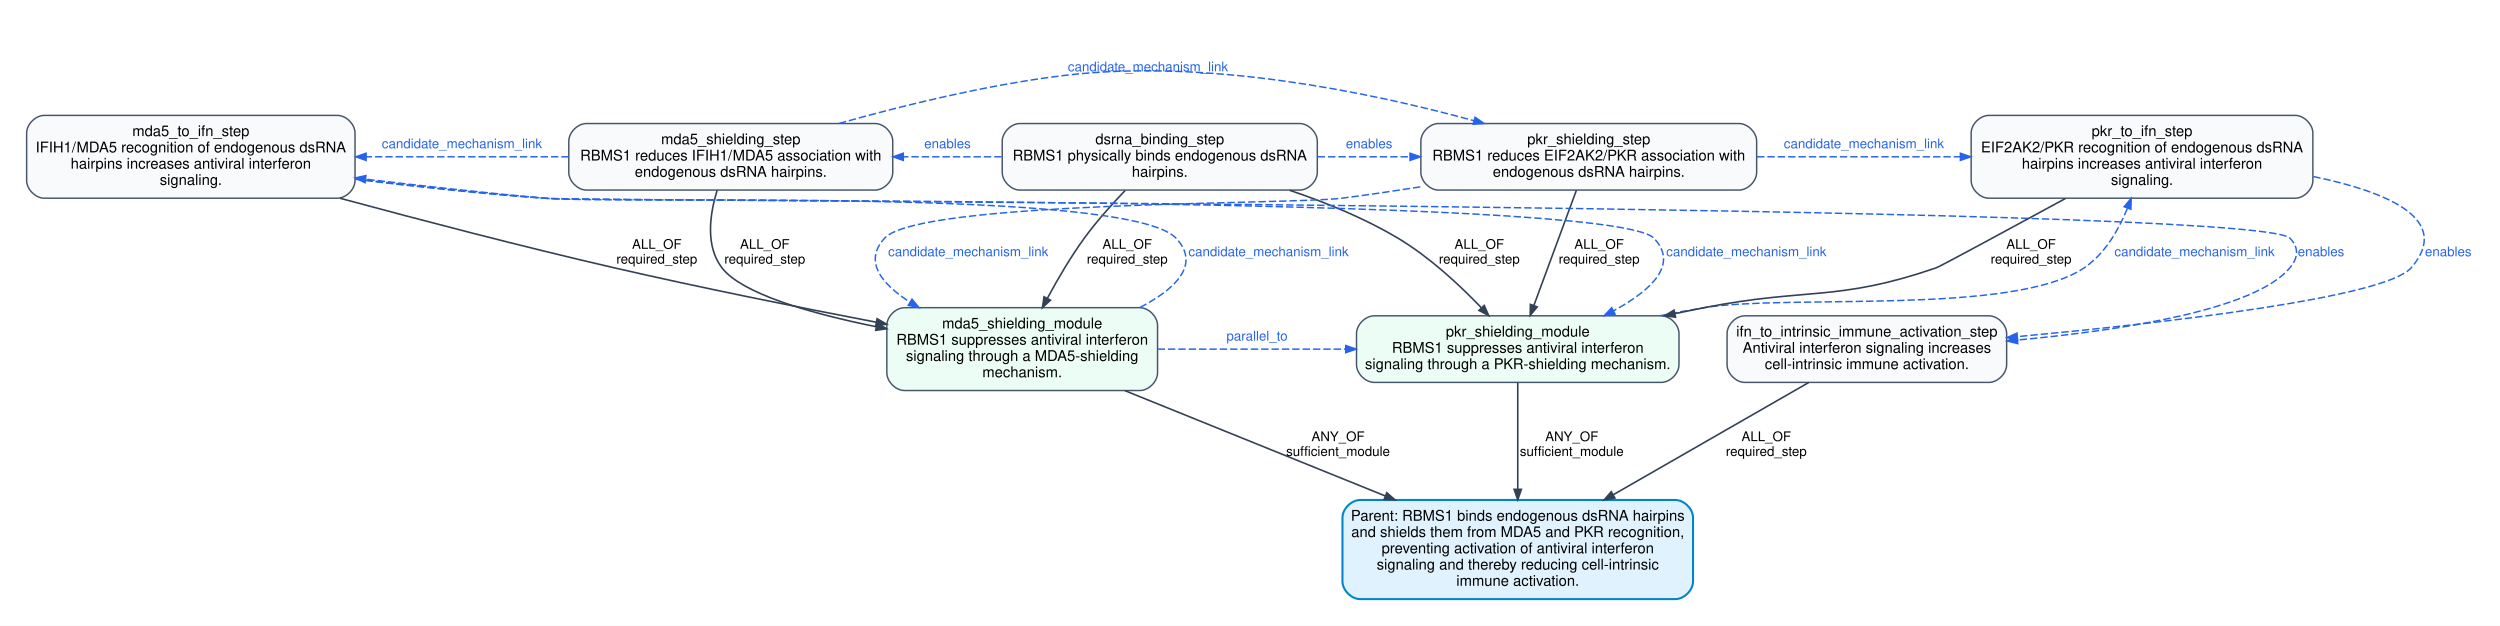
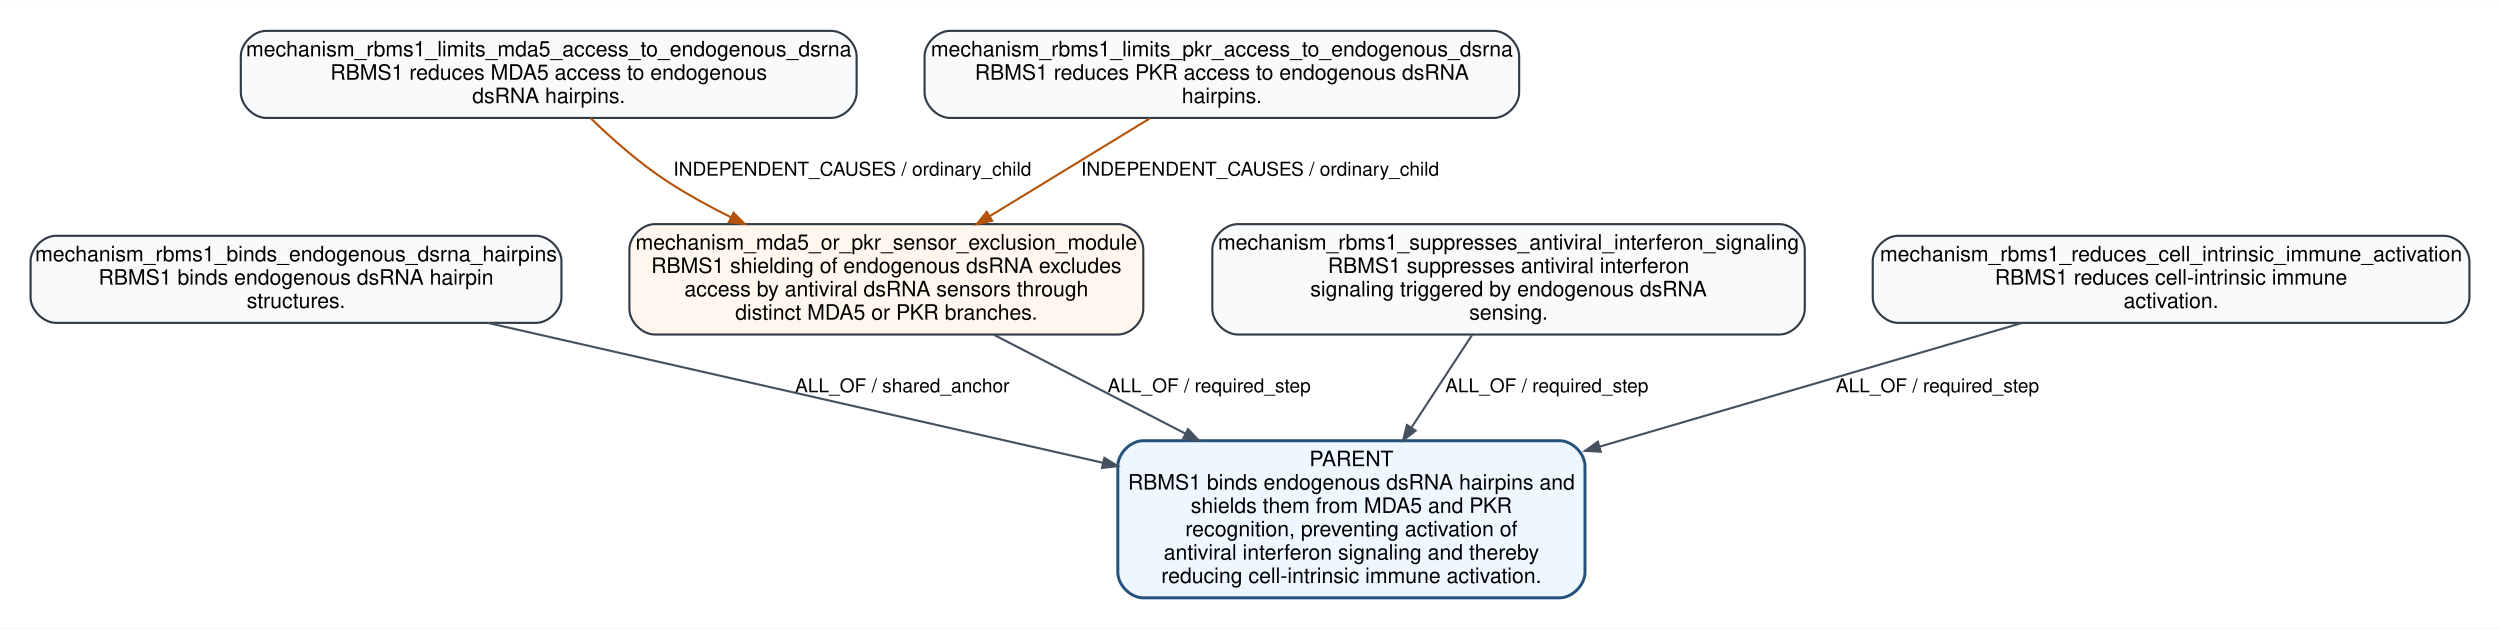
- <svg xmlns="http://www.w3.org/2000/svg" width="1690pt" height="423pt" viewBox="0.00 0.00 1690.00 423.00">
-   <g id="graph0" class="graph" transform="scale(1 1) rotate(0) translate(18 405)">
-     <polygon fill="#ffffff" stroke="transparent" points="-18,18 -18,-405 1672,-405 1672,18 -18,18" />
+ <svg xmlns="http://www.w3.org/2000/svg" width="1177pt" height="296pt" viewBox="0.00 0.00 1177.30 295.80">
+   <g id="graph0" class="graph" transform="scale(1 1) rotate(0) translate(14.4 281.4)">
+     <polygon fill="#ffffff" stroke="transparent" points="-14.4,14.4 -14.4,-281.4 1162.9,-281.4 1162.9,14.4 -14.4,14.4" />
    <g id="node1" class="node">
-       <path fill="#e0f2fe" stroke="#0284c7" stroke-width="1.4" d="M1114.5,-67C1114.5,-67 901.5,-67 901.5,-67 895.5,-67 889.5,-61 889.5,-55 889.5,-55 889.5,-12 889.5,-12 889.5,-6 895.5,0 901.5,0 901.5,0 1114.5,0 1114.5,0 1120.5,0 1126.5,-6 1126.5,-12 1126.5,-12 1126.5,-55 1126.5,-55 1126.5,-61 1120.5,-67 1114.5,-67" />
-       <text text-anchor="middle" x="1008" y="-53" font-family="Helvetica,sans-Serif" font-size="10.00" fill="#000000">Parent: RBMS1 binds endogenous dsRNA hairpins</text>
-       <text text-anchor="middle" x="1008" y="-42" font-family="Helvetica,sans-Serif" font-size="10.00" fill="#000000">and shields them from MDA5 and PKR recognition,</text>
-       <text text-anchor="middle" x="1008" y="-31" font-family="Helvetica,sans-Serif" font-size="10.00" fill="#000000">preventing activation of antiviral interferon</text>
-       <text text-anchor="middle" x="1008" y="-20" font-family="Helvetica,sans-Serif" font-size="10.00" fill="#000000">signaling and thereby reducing cell-intrinsic</text>
-       <text text-anchor="middle" x="1008" y="-9" font-family="Helvetica,sans-Serif" font-size="10.00" fill="#000000">immune activation.</text>
+       <path fill="#eef6ff" stroke="#24527a" stroke-width="1.4" d="M720,-74C720,-74 524,-74 524,-74 518,-74 512,-68 512,-62 512,-62 512,-12 512,-12 512,-6 518,0 524,0 524,0 720,0 720,0 726,0 732,-6 732,-12 732,-12 732,-62 732,-62 732,-68 726,-74 720,-74" />
+       <text text-anchor="middle" x="622" y="-62" font-family="Helvetica,sans-Serif" font-size="10.00" fill="#000000">PARENT</text>
+       <text text-anchor="middle" x="622" y="-51" font-family="Helvetica,sans-Serif" font-size="10.00" fill="#000000">RBMS1 binds endogenous dsRNA hairpins and</text>
+       <text text-anchor="middle" x="622" y="-40" font-family="Helvetica,sans-Serif" font-size="10.00" fill="#000000">shields them from MDA5 and PKR</text>
+       <text text-anchor="middle" x="622" y="-29" font-family="Helvetica,sans-Serif" font-size="10.00" fill="#000000">recognition, preventing activation of</text>
+       <text text-anchor="middle" x="622" y="-18" font-family="Helvetica,sans-Serif" font-size="10.00" fill="#000000">antiviral interferon signaling and thereby</text>
+       <text text-anchor="middle" x="622" y="-7" font-family="Helvetica,sans-Serif" font-size="10.00" fill="#000000">reducing cell-intrinsic immune activation.</text>
    </g>
    <g id="node2" class="node">
-       <path fill="#f8fafc" stroke="#475569" d="M860.5,-321.5C860.5,-321.5 671.5,-321.5 671.5,-321.5 665.5,-321.5 659.5,-315.5 659.5,-309.5 659.5,-309.5 659.5,-288.5 659.5,-288.5 659.5,-282.5 665.5,-276.5 671.5,-276.5 671.5,-276.5 860.5,-276.5 860.5,-276.5 866.5,-276.5 872.5,-282.5 872.5,-288.5 872.5,-288.5 872.5,-309.5 872.5,-309.5 872.5,-315.5 866.5,-321.5 860.5,-321.5" />
-       <text text-anchor="middle" x="766" y="-307.5" font-family="Helvetica,sans-Serif" font-size="10.00" fill="#000000">dsrna_binding_step</text>
-       <text text-anchor="middle" x="766" y="-296.5" font-family="Helvetica,sans-Serif" font-size="10.00" fill="#000000">RBMS1 physically binds endogenous dsRNA</text>
-       <text text-anchor="middle" x="766" y="-285.5" font-family="Helvetica,sans-Serif" font-size="10.00" fill="#000000">hairpins.</text>
+       <path fill="#f8fafc" stroke="#2f3a45" d="M238,-170.5C238,-170.5 12,-170.5 12,-170.5 6,-170.5 0,-164.5 0,-158.5 0,-158.5 0,-141.5 0,-141.5 0,-135.5 6,-129.5 12,-129.5 12,-129.5 238,-129.5 238,-129.5 244,-129.5 250,-135.5 250,-141.5 250,-141.5 250,-158.5 250,-158.5 250,-164.5 244,-170.5 238,-170.5" />
+       <text text-anchor="middle" x="125" y="-158.5" font-family="Helvetica,sans-Serif" font-size="10.00" fill="#000000">mechanism_rbms1_binds_endogenous_dsrna_hairpins</text>
+       <text text-anchor="middle" x="125" y="-147.5" font-family="Helvetica,sans-Serif" font-size="10.00" fill="#000000">RBMS1 binds endogenous dsRNA hairpin</text>
+       <text text-anchor="middle" x="125" y="-136.5" font-family="Helvetica,sans-Serif" font-size="10.00" fill="#000000">structures.</text>
+     </g>
+     <g id="edge3" class="edge">
+       <path fill="none" stroke="#46515f" d="M215.291,-129.471C296.571,-110.991 416.508,-83.722 505.091,-63.581" />
+       <polygon fill="#46515f" stroke="#46515f" points="505.666,-65.963 511.949,-62.022 504.58,-61.185 505.666,-65.963" />
+       <text text-anchor="middle" x="410.5" y="-96.8" font-family="Helvetica,sans-Serif" font-size="9.00" fill="#000000">ALL_OF / shared_anchor</text>
    </g>
    <g id="node3" class="node">
-       <path fill="#f8fafc" stroke="#475569" d="M573.5,-321.5C573.5,-321.5 378.5,-321.5 378.5,-321.5 372.5,-321.5 366.5,-315.5 366.5,-309.5 366.5,-309.5 366.5,-288.5 366.5,-288.5 366.5,-282.5 372.5,-276.5 378.5,-276.5 378.5,-276.5 573.5,-276.5 573.5,-276.5 579.5,-276.5 585.5,-282.5 585.5,-288.5 585.5,-288.5 585.5,-309.5 585.5,-309.5 585.5,-315.5 579.5,-321.5 573.5,-321.5" />
-       <text text-anchor="middle" x="476" y="-307.5" font-family="Helvetica,sans-Serif" font-size="10.00" fill="#000000">mda5_shielding_step</text>
-       <text text-anchor="middle" x="476" y="-296.5" font-family="Helvetica,sans-Serif" font-size="10.00" fill="#000000">RBMS1 reduces IFIH1/MDA5 association with</text>
-       <text text-anchor="middle" x="476" y="-285.5" font-family="Helvetica,sans-Serif" font-size="10.00" fill="#000000">endogenous dsRNA hairpins.</text>
+       <path fill="#fff7ed" stroke="#2f3a45" d="M512,-176C512,-176 294,-176 294,-176 288,-176 282,-170 282,-164 282,-164 282,-136 282,-136 282,-130 288,-124 294,-124 294,-124 512,-124 512,-124 518,-124 524,-130 524,-136 524,-136 524,-164 524,-164 524,-170 518,-176 512,-176" />
+       <text text-anchor="middle" x="403" y="-164" font-family="Helvetica,sans-Serif" font-size="10.00" fill="#000000">mechanism_mda5_or_pkr_sensor_exclusion_module</text>
+       <text text-anchor="middle" x="403" y="-153" font-family="Helvetica,sans-Serif" font-size="10.00" fill="#000000">RBMS1 shielding of endogenous dsRNA excludes</text>
+       <text text-anchor="middle" x="403" y="-142" font-family="Helvetica,sans-Serif" font-size="10.00" fill="#000000">access by antiviral dsRNA sensors through</text>
+       <text text-anchor="middle" x="403" y="-131" font-family="Helvetica,sans-Serif" font-size="10.00" fill="#000000">distinct MDA5 or PKR branches.</text>
    </g>
-     <g id="edge10" class="edge">
-       <path fill="none" stroke="#2563eb" stroke-dasharray="5,2" d="M659.09,-299C637.478,-299 614.651,-299 592.722,-299" />
-       <polygon fill="#2563eb" stroke="#2563eb" points="592.637,-296.55 585.637,-299 592.636,-301.45 592.637,-296.55" />
-       <text text-anchor="middle" x="622.5" y="-304.8" font-family="Helvetica,sans-Serif" font-size="9.00" fill="#2563eb">enables</text>
+     <g id="edge4" class="edge">
+       <path fill="none" stroke="#46515f" d="M453.518,-123.934C480.288,-110.121 513.763,-92.848 543.805,-77.347" />
+       <polygon fill="#46515f" stroke="#46515f" points="545.063,-79.455 550.16,-74.068 542.816,-75.1 545.063,-79.455" />
+       <text text-anchor="middle" x="555" y="-96.8" font-family="Helvetica,sans-Serif" font-size="9.00" fill="#000000">ALL_OF / required_step</text>
    </g>
    <g id="node4" class="node">
-       <path fill="#f8fafc" stroke="#475569" d="M1157.5,-321.5C1157.5,-321.5 954.5,-321.5 954.5,-321.5 948.5,-321.5 942.5,-315.5 942.5,-309.5 942.5,-309.5 942.5,-288.5 942.5,-288.5 942.5,-282.5 948.5,-276.5 954.5,-276.5 954.5,-276.5 1157.5,-276.5 1157.5,-276.5 1163.5,-276.5 1169.5,-282.5 1169.5,-288.5 1169.5,-288.5 1169.5,-309.5 1169.5,-309.5 1169.5,-315.5 1163.5,-321.5 1157.5,-321.5" />
-       <text text-anchor="middle" x="1056" y="-307.5" font-family="Helvetica,sans-Serif" font-size="10.00" fill="#000000">pkr_shielding_step</text>
-       <text text-anchor="middle" x="1056" y="-296.5" font-family="Helvetica,sans-Serif" font-size="10.00" fill="#000000">RBMS1 reduces EIF2AK2/PKR association with</text>
-       <text text-anchor="middle" x="1056" y="-285.5" font-family="Helvetica,sans-Serif" font-size="10.00" fill="#000000">endogenous dsRNA hairpins.</text>
+       <path fill="#f8fafc" stroke="#2f3a45" d="M377,-267C377,-267 111,-267 111,-267 105,-267 99,-261 99,-255 99,-255 99,-238 99,-238 99,-232 105,-226 111,-226 111,-226 377,-226 377,-226 383,-226 389,-232 389,-238 389,-238 389,-255 389,-255 389,-261 383,-267 377,-267" />
+       <text text-anchor="middle" x="244" y="-255" font-family="Helvetica,sans-Serif" font-size="10.00" fill="#000000">mechanism_rbms1_limits_mda5_access_to_endogenous_dsrna</text>
+       <text text-anchor="middle" x="244" y="-244" font-family="Helvetica,sans-Serif" font-size="10.00" fill="#000000">RBMS1 reduces MDA5 access to endogenous</text>
+       <text text-anchor="middle" x="244" y="-233" font-family="Helvetica,sans-Serif" font-size="10.00" fill="#000000">dsRNA hairpins.</text>
    </g>
-     <g id="edge11" class="edge">
-       <path fill="none" stroke="#2563eb" stroke-dasharray="5,2" d="M872.75,-299C892.975,-299 914.27,-299 934.901,-299" />
-       <polygon fill="#2563eb" stroke="#2563eb" points="935.168,-301.45 942.168,-299 935.168,-296.55 935.168,-301.45" />
-       <text text-anchor="middle" x="907.5" y="-304.8" font-family="Helvetica,sans-Serif" font-size="9.00" fill="#2563eb">enables</text>
+     <g id="edge1" class="edge">
+       <path fill="none" stroke="#b45309" d="M263.73,-225.892C273.924,-216.007 286.942,-204.497 300,-196 309.311,-189.94 319.554,-184.308 329.857,-179.21" />
+       <polygon fill="#b45309" stroke="#b45309" points="331.038,-181.36 336.272,-176.106 328.904,-176.95 331.038,-181.36" />
+       <text text-anchor="middle" x="387" y="-198.8" font-family="Helvetica,sans-Serif" font-size="9.00" fill="#000000">INDEPENDENT_CAUSES / ordinary_child</text>
    </g>
    <g id="node5" class="node">
-       <path fill="#ecfdf5" stroke="#475569" d="M752.5,-197C752.5,-197 593.5,-197 593.5,-197 587.5,-197 581.5,-191 581.5,-185 581.5,-185 581.5,-153 581.5,-153 581.5,-147 587.5,-141 593.5,-141 593.5,-141 752.5,-141 752.5,-141 758.5,-141 764.5,-147 764.5,-153 764.5,-153 764.5,-185 764.5,-185 764.5,-191 758.5,-197 752.5,-197" />
-       <text text-anchor="middle" x="673" y="-183" font-family="Helvetica,sans-Serif" font-size="10.00" fill="#000000">mda5_shielding_module</text>
-       <text text-anchor="middle" x="673" y="-172" font-family="Helvetica,sans-Serif" font-size="10.00" fill="#000000">RBMS1 suppresses antiviral interferon</text>
-       <text text-anchor="middle" x="673" y="-161" font-family="Helvetica,sans-Serif" font-size="10.00" fill="#000000">signaling through a MDA5-shielding</text>
-       <text text-anchor="middle" x="673" y="-150" font-family="Helvetica,sans-Serif" font-size="10.00" fill="#000000">mechanism.</text>
+       <path fill="#f8fafc" stroke="#2f3a45" d="M689,-267C689,-267 433,-267 433,-267 427,-267 421,-261 421,-255 421,-255 421,-238 421,-238 421,-232 427,-226 433,-226 433,-226 689,-226 689,-226 695,-226 701,-232 701,-238 701,-238 701,-255 701,-255 701,-261 695,-267 689,-267" />
+       <text text-anchor="middle" x="561" y="-255" font-family="Helvetica,sans-Serif" font-size="10.00" fill="#000000">mechanism_rbms1_limits_pkr_access_to_endogenous_dsrna</text>
+       <text text-anchor="middle" x="561" y="-244" font-family="Helvetica,sans-Serif" font-size="10.00" fill="#000000">RBMS1 reduces PKR access to endogenous dsRNA</text>
+       <text text-anchor="middle" x="561" y="-233" font-family="Helvetica,sans-Serif" font-size="10.00" fill="#000000">hairpins.</text>
    </g>
-     <g id="edge4" class="edge">
-       <path fill="none" stroke="#334155" stroke-width="1.1" d="M742.613,-276.243C733.453,-266.723 723.199,-255.266 715,-244 705.794,-231.349 697.083,-216.481 690.007,-203.333" />
-       <polygon fill="#334155" stroke="#334155" stroke-width="1.1" points="692.112,-202.073 686.67,-197.035 687.783,-204.367 692.112,-202.073" />
-       <text text-anchor="middle" x="744" y="-236.8" font-family="Helvetica,sans-Serif" font-size="9.00" fill="#000000">ALL_OF</text>
-       <text text-anchor="middle" x="744" y="-226.8" font-family="Helvetica,sans-Serif" font-size="9.00" fill="#000000">required_step</text>
+     <g id="edge2" class="edge">
+       <path fill="none" stroke="#b45309" d="M527.105,-225.798C505.121,-212.371 476.128,-194.663 451.694,-179.74" />
+       <polygon fill="#b45309" stroke="#b45309" points="452.838,-177.568 445.587,-176.011 450.284,-181.75 452.838,-177.568" />
+       <text text-anchor="middle" x="579" y="-198.8" font-family="Helvetica,sans-Serif" font-size="9.00" fill="#000000">INDEPENDENT_CAUSES / ordinary_child</text>
+     </g>
+     <g id="node6" class="node">
+       <path fill="#f8fafc" stroke="#2f3a45" d="M823.5,-176C823.5,-176 568.5,-176 568.5,-176 562.5,-176 556.5,-170 556.5,-164 556.5,-164 556.5,-136 556.5,-136 556.5,-130 562.5,-124 568.5,-124 568.5,-124 823.5,-124 823.5,-124 829.5,-124 835.5,-130 835.5,-136 835.5,-136 835.5,-164 835.5,-164 835.5,-170 829.5,-176 823.5,-176" />
+       <text text-anchor="middle" x="696" y="-164" font-family="Helvetica,sans-Serif" font-size="10.00" fill="#000000">mechanism_rbms1_suppresses_antiviral_interferon_signaling</text>
+       <text text-anchor="middle" x="696" y="-153" font-family="Helvetica,sans-Serif" font-size="10.00" fill="#000000">RBMS1 suppresses antiviral interferon</text>
+       <text text-anchor="middle" x="696" y="-142" font-family="Helvetica,sans-Serif" font-size="10.00" fill="#000000">signaling triggered by endogenous dsRNA</text>
+       <text text-anchor="middle" x="696" y="-131" font-family="Helvetica,sans-Serif" font-size="10.00" fill="#000000">sensing.</text>
+     </g>
+     <g id="edge5" class="edge">
+       <path fill="none" stroke="#46515f" d="M678.837,-123.791C670.394,-110.899 659.994,-95.018 650.409,-80.381" />
+       <polygon fill="#46515f" stroke="#46515f" points="652.243,-78.71 646.359,-74.196 648.144,-81.394 652.243,-78.71" />
+       <text text-anchor="middle" x="714" y="-96.8" font-family="Helvetica,sans-Serif" font-size="9.00" fill="#000000">ALL_OF / required_step</text>
    </g>
    <g id="node7" class="node">
-       <path fill="#ecfdf5" stroke="#475569" d="M1105,-191.5C1105,-191.5 911,-191.5 911,-191.5 905,-191.5 899,-185.5 899,-179.5 899,-179.5 899,-158.5 899,-158.5 899,-152.5 905,-146.5 911,-146.5 911,-146.5 1105,-146.5 1105,-146.5 1111,-146.5 1117,-152.5 1117,-158.5 1117,-158.5 1117,-179.5 1117,-179.5 1117,-185.5 1111,-191.5 1105,-191.5" />
-       <text text-anchor="middle" x="1008" y="-177.5" font-family="Helvetica,sans-Serif" font-size="10.00" fill="#000000">pkr_shielding_module</text>
-       <text text-anchor="middle" x="1008" y="-166.5" font-family="Helvetica,sans-Serif" font-size="10.00" fill="#000000">RBMS1 suppresses antiviral interferon</text>
-       <text text-anchor="middle" x="1008" y="-155.5" font-family="Helvetica,sans-Serif" font-size="10.00" fill="#000000">signaling through a PKR-shielding mechanism.</text>
-     </g>
-     <g id="edge7" class="edge">
-       <path fill="none" stroke="#334155" stroke-width="1.1" d="M853.751,-276.38C878.385,-268.104 904.553,-257.397 927,-244 948.143,-231.381 968.466,-212.539 983.466,-196.897" />
-       <polygon fill="#334155" stroke="#334155" stroke-width="1.1" points="985.32,-198.502 988.342,-191.729 981.756,-195.139 985.32,-198.502" />
-       <text text-anchor="middle" x="982" y="-236.8" font-family="Helvetica,sans-Serif" font-size="9.00" fill="#000000">ALL_OF</text>
-       <text text-anchor="middle" x="982" y="-226.8" font-family="Helvetica,sans-Serif" font-size="9.00" fill="#000000">required_step</text>
-     </g>
-     <g id="edge17" class="edge">
-       <path fill="none" stroke="#2563eb" stroke-dasharray="5,2" d="M549.068,-321.526C592.812,-333.826 649.788,-347.785 701.5,-354 797.197,-365.502 906.743,-342.998 978.422,-323.399" />
-       <polygon fill="#2563eb" stroke="#2563eb" points="979.146,-325.741 985.239,-321.513 977.839,-321.019 979.146,-325.741" />
-       <text text-anchor="middle" x="758" y="-356.8" font-family="Helvetica,sans-Serif" font-size="9.00" fill="#2563eb">candidate_mechanism_link</text>
-     </g>
-     <g id="edge5" class="edge">
-       <path fill="none" stroke="#334155" stroke-width="1.1" d="M466.785,-276.392C461.808,-260.196 458.729,-238.731 470,-224 483.428,-206.45 529.537,-193.201 574.422,-184.108" />
-       <polygon fill="#334155" stroke="#334155" stroke-width="1.1" points="574.93,-186.505 581.32,-182.741 573.977,-181.699 574.93,-186.505" />
-       <text text-anchor="middle" x="499" y="-236.8" font-family="Helvetica,sans-Serif" font-size="9.00" fill="#000000">ALL_OF</text>
-       <text text-anchor="middle" x="499" y="-226.8" font-family="Helvetica,sans-Serif" font-size="9.00" fill="#000000">required_step</text>
-     </g>
-     <g id="node6" class="node">
-       <path fill="#f8fafc" stroke="#475569" d="M210,-327C210,-327 12,-327 12,-327 6,-327 0,-321 0,-315 0,-315 0,-283 0,-283 0,-277 6,-271 12,-271 12,-271 210,-271 210,-271 216,-271 222,-277 222,-283 222,-283 222,-315 222,-315 222,-321 216,-327 210,-327" />
-       <text text-anchor="middle" x="111" y="-313" font-family="Helvetica,sans-Serif" font-size="10.00" fill="#000000">mda5_to_ifn_step</text>
-       <text text-anchor="middle" x="111" y="-302" font-family="Helvetica,sans-Serif" font-size="10.00" fill="#000000">IFIH1/MDA5 recognition of endogenous dsRNA</text>
-       <text text-anchor="middle" x="111" y="-291" font-family="Helvetica,sans-Serif" font-size="10.00" fill="#000000">hairpins increases antiviral interferon</text>
-       <text text-anchor="middle" x="111" y="-280" font-family="Helvetica,sans-Serif" font-size="10.00" fill="#000000">signaling.</text>
-     </g>
-     <g id="edge12" class="edge">
-       <path fill="none" stroke="#2563eb" stroke-dasharray="5,2" d="M366.442,-299C323.251,-299 273.536,-299 229.511,-299" />
-       <polygon fill="#2563eb" stroke="#2563eb" points="229.495,-296.55 222.495,-299 229.495,-301.45 229.495,-296.55" />
-       <text text-anchor="middle" x="294.25" y="-304.8" font-family="Helvetica,sans-Serif" font-size="9.00" fill="#2563eb">candidate_mechanism_link</text>
-     </g>
-     <g id="edge18" class="edge">
-       <path fill="none" stroke="#2563eb" stroke-dasharray="5,2" d="M942.089,-278.668C924.351,-275.859 906.206,-273.191 889,-271 854.812,-266.647 603.285,-269.408 580,-244 565.651,-228.342 577.658,-213.212 597.234,-200.691" />
-       <polygon fill="#2563eb" stroke="#2563eb" points="598.512,-202.781 603.234,-197.062 595.976,-198.588 598.512,-202.781" />
-       <text text-anchor="middle" x="636.5" y="-231.8" font-family="Helvetica,sans-Serif" font-size="9.00" fill="#2563eb">candidate_mechanism_link</text>
-     </g>
-     <g id="edge8" class="edge">
-       <path fill="none" stroke="#334155" stroke-width="1.1" d="M1047.639,-276.356C1039.669,-254.771 1027.625,-222.15 1018.904,-198.532" />
-       <polygon fill="#334155" stroke="#334155" stroke-width="1.1" points="1021.149,-197.539 1016.426,-191.821 1016.553,-199.236 1021.149,-197.539" />
-       <text text-anchor="middle" x="1063" y="-236.8" font-family="Helvetica,sans-Serif" font-size="9.00" fill="#000000">ALL_OF</text>
-       <text text-anchor="middle" x="1063" y="-226.8" font-family="Helvetica,sans-Serif" font-size="9.00" fill="#000000">required_step</text>
-     </g>
-     <g id="node8" class="node">
-       <path fill="#f8fafc" stroke="#475569" d="M1533.5,-327C1533.5,-327 1326.5,-327 1326.5,-327 1320.5,-327 1314.5,-321 1314.5,-315 1314.5,-315 1314.5,-283 1314.5,-283 1314.5,-277 1320.5,-271 1326.5,-271 1326.5,-271 1533.5,-271 1533.5,-271 1539.5,-271 1545.5,-277 1545.5,-283 1545.5,-283 1545.5,-315 1545.5,-315 1545.5,-321 1539.5,-327 1533.5,-327" />
-       <text text-anchor="middle" x="1430" y="-313" font-family="Helvetica,sans-Serif" font-size="10.00" fill="#000000">pkr_to_ifn_step</text>
-       <text text-anchor="middle" x="1430" y="-302" font-family="Helvetica,sans-Serif" font-size="10.00" fill="#000000">EIF2AK2/PKR recognition of endogenous dsRNA</text>
-       <text text-anchor="middle" x="1430" y="-291" font-family="Helvetica,sans-Serif" font-size="10.00" fill="#000000">hairpins increases antiviral interferon</text>
-       <text text-anchor="middle" x="1430" y="-280" font-family="Helvetica,sans-Serif" font-size="10.00" fill="#000000">signaling.</text>
-     </g>
-     <g id="edge13" class="edge">
-       <path fill="none" stroke="#2563eb" stroke-dasharray="5,2" d="M1169.736,-299C1213.187,-299 1262.906,-299 1307.167,-299" />
-       <polygon fill="#2563eb" stroke="#2563eb" points="1307.222,-301.45 1314.222,-299 1307.222,-296.55 1307.222,-301.45" />
-       <text text-anchor="middle" x="1242" y="-304.8" font-family="Helvetica,sans-Serif" font-size="9.00" fill="#2563eb">candidate_mechanism_link</text>
-     </g>
-     <g id="edge1" class="edge">
-       <path fill="none" stroke="#334155" stroke-width="1.1" d="M742.412,-140.924C793.425,-120.291 863.179,-92.077 918.4,-69.741" />
-       <polygon fill="#334155" stroke="#334155" stroke-width="1.1" points="919.489,-71.944 925.06,-67.047 917.652,-67.401 919.489,-71.944" />
-       <text text-anchor="middle" x="886.5" y="-106.8" font-family="Helvetica,sans-Serif" font-size="9.00" fill="#000000">ANY_OF</text>
-       <text text-anchor="middle" x="886.5" y="-96.8" font-family="Helvetica,sans-Serif" font-size="9.00" fill="#000000">sufficient_module</text>
-     </g>
-     <g id="edge19" class="edge">
-       <path fill="none" stroke="#2563eb" stroke-dasharray="5,2" d="M752.586,-197.113C777.067,-209.938 793.683,-226.228 777,-244 744.463,-278.66 397.347,-266.733 350,-271 310.634,-274.548 267.721,-279.298 229.26,-283.877" />
-       <polygon fill="#2563eb" stroke="#2563eb" points="228.792,-281.465 222.132,-284.729 229.374,-286.33 228.792,-281.465" />
-       <text text-anchor="middle" x="839.5" y="-231.8" font-family="Helvetica,sans-Serif" font-size="9.00" fill="#2563eb">candidate_mechanism_link</text>
-     </g>
-     <g id="edge14" class="edge">
-       <path fill="none" stroke="#2563eb" stroke-dasharray="5,2" d="M764.54,-169C803.73,-169 849.959,-169 891.545,-169" />
-       <polygon fill="#2563eb" stroke="#2563eb" points="891.714,-171.45 898.714,-169 891.714,-166.55 891.714,-171.45" />
-       <text text-anchor="middle" x="831.75" y="-174.8" font-family="Helvetica,sans-Serif" font-size="9.00" fill="#2563eb">parallel_to</text>
+       <path fill="#f8fafc" stroke="#2f3a45" d="M1136.5,-170.5C1136.5,-170.5 879.5,-170.5 879.5,-170.5 873.5,-170.5 867.5,-164.5 867.5,-158.5 867.5,-158.5 867.5,-141.5 867.5,-141.5 867.5,-135.5 873.5,-129.5 879.5,-129.5 879.5,-129.5 1136.5,-129.5 1136.5,-129.5 1142.5,-129.5 1148.5,-135.5 1148.5,-141.5 1148.5,-141.5 1148.5,-158.5 1148.5,-158.5 1148.5,-164.5 1142.5,-170.5 1136.5,-170.5" />
+       <text text-anchor="middle" x="1008" y="-158.5" font-family="Helvetica,sans-Serif" font-size="10.00" fill="#000000">mechanism_rbms1_reduces_cell_intrinsic_immune_activation</text>
+       <text text-anchor="middle" x="1008" y="-147.5" font-family="Helvetica,sans-Serif" font-size="10.00" fill="#000000">RBMS1 reduces cell-intrinsic immune</text>
+       <text text-anchor="middle" x="1008" y="-136.5" font-family="Helvetica,sans-Serif" font-size="10.00" fill="#000000">activation.</text>
    </g>
    <g id="edge6" class="edge">
-       <path fill="none" stroke="#334155" stroke-width="1.1" d="M211.892,-270.969C266.493,-256.197 335.226,-238.241 397,-224 455.55,-210.502 521.539,-197.28 574.309,-187.184" />
-       <polygon fill="#334155" stroke="#334155" stroke-width="1.1" points="574.918,-189.562 581.335,-185.843 574,-184.749 574.918,-189.562" />
-       <text text-anchor="middle" x="426" y="-236.8" font-family="Helvetica,sans-Serif" font-size="9.00" fill="#000000">ALL_OF</text>
-       <text text-anchor="middle" x="426" y="-226.8" font-family="Helvetica,sans-Serif" font-size="9.00" fill="#000000">required_step</text>
-     </g>
-     <g id="edge20" class="edge">
-       <path fill="none" stroke="#2563eb" stroke-dasharray="5,2" d="M222.08,-284.1C262.308,-279.204 308.136,-274.201 350,-271 391.572,-267.822 1071.053,-274.007 1100,-244 1117.146,-226.226 1098.076,-208.656 1072.941,-194.996" />
-       <polygon fill="#2563eb" stroke="#2563eb" points="1073.779,-192.67 1066.439,-191.609 1071.515,-197.016 1073.779,-192.67" />
-       <text text-anchor="middle" x="1162.5" y="-231.8" font-family="Helvetica,sans-Serif" font-size="9.00" fill="#2563eb">candidate_mechanism_link</text>
-     </g>
-     <g id="node9" class="node">
-       <path fill="#f8fafc" stroke="#475569" d="M1326.5,-191.5C1326.5,-191.5 1161.5,-191.5 1161.5,-191.5 1155.5,-191.5 1149.5,-185.5 1149.5,-179.5 1149.5,-179.5 1149.5,-158.5 1149.5,-158.5 1149.5,-152.5 1155.5,-146.5 1161.5,-146.5 1161.5,-146.5 1326.5,-146.5 1326.5,-146.5 1332.5,-146.5 1338.5,-152.5 1338.5,-158.5 1338.5,-158.5 1338.5,-179.5 1338.5,-179.5 1338.5,-185.5 1332.5,-191.5 1326.5,-191.5" />
-       <text text-anchor="middle" x="1244" y="-177.5" font-family="Helvetica,sans-Serif" font-size="10.00" fill="#000000">ifn_to_intrinsic_immune_activation_step</text>
-       <text text-anchor="middle" x="1244" y="-166.5" font-family="Helvetica,sans-Serif" font-size="10.00" fill="#000000">Antiviral interferon signaling increases</text>
-       <text text-anchor="middle" x="1244" y="-155.5" font-family="Helvetica,sans-Serif" font-size="10.00" fill="#000000">cell-intrinsic immune activation.</text>
-     </g>
-     <g id="edge15" class="edge">
-       <path fill="none" stroke="#2563eb" stroke-dasharray="5,2" d="M222.058,-283.797C262.284,-278.87 308.116,-273.926 350,-271 382.707,-268.715 1507.083,-267.447 1530,-244 1536.213,-237.643 1535.661,-230.853 1530,-224 1506.729,-195.828 1418.568,-181.935 1346.208,-175.178" />
-       <polygon fill="#2563eb" stroke="#2563eb" points="1346.005,-172.7 1338.812,-174.507 1345.562,-177.579 1346.005,-172.7" />
-       <text text-anchor="middle" x="1551" y="-231.8" font-family="Helvetica,sans-Serif" font-size="9.00" fill="#2563eb">enables</text>
-     </g>
-     <g id="edge2" class="edge">
-       <path fill="none" stroke="#334155" stroke-width="1.1" d="M1008,-146.32C1008,-126.725 1008,-97.924 1008,-74.327" />
-       <polygon fill="#334155" stroke="#334155" stroke-width="1.1" points="1010.45,-74.187 1008,-67.187 1005.55,-74.187 1010.45,-74.187" />
-       <text text-anchor="middle" x="1044.5" y="-106.8" font-family="Helvetica,sans-Serif" font-size="9.00" fill="#000000">ANY_OF</text>
-       <text text-anchor="middle" x="1044.5" y="-96.8" font-family="Helvetica,sans-Serif" font-size="9.00" fill="#000000">sufficient_module</text>
-     </g>
-     <g id="edge21" class="edge">
-       <path fill="none" stroke="#2563eb" stroke-dasharray="5,2" d="M1104.092,-191.538C1114.16,-193.544 1124.269,-195.413 1134,-197 1190.677,-206.244 1343.539,-191.671 1391,-224 1404.884,-233.458 1414.15,-249.453 1420.151,-264.248" />
-       <polygon fill="#2563eb" stroke="#2563eb" points="1417.912,-265.255 1422.683,-270.934 1422.495,-263.52 1417.912,-265.255" />
-       <text text-anchor="middle" x="1465.5" y="-231.8" font-family="Helvetica,sans-Serif" font-size="9.00" fill="#2563eb">candidate_mechanism_link</text>
-     </g>
-     <g id="edge9" class="edge">
-       <path fill="none" stroke="#334155" stroke-width="1.1" d="M1378.326,-270.871C1339.793,-249.935 1293.406,-224.831 1291,-224 1224.077,-200.886 1203.467,-210.684 1134,-197 1127.622,-195.744 1121.072,-194.413 1114.47,-193.04" />
-       <polygon fill="#334155" stroke="#334155" stroke-width="1.1" points="1114.646,-190.573 1107.293,-191.535 1113.641,-195.369 1114.646,-190.573" />
-       <text text-anchor="middle" x="1355" y="-236.8" font-family="Helvetica,sans-Serif" font-size="9.00" fill="#000000">ALL_OF</text>
-       <text text-anchor="middle" x="1355" y="-226.8" font-family="Helvetica,sans-Serif" font-size="9.00" fill="#000000">required_step</text>
-     </g>
-     <g id="edge16" class="edge">
-       <path fill="none" stroke="#2563eb" stroke-dasharray="5,2" d="M1545.798,-285.668C1596.975,-275.077 1639.941,-256.427 1612,-224 1594.713,-203.938 1448.578,-187.01 1345.757,-177.434" />
-       <polygon fill="#2563eb" stroke="#2563eb" points="1345.936,-174.99 1338.74,-176.785 1345.485,-179.869 1345.936,-174.99" />
-       <text text-anchor="middle" x="1637" y="-231.8" font-family="Helvetica,sans-Serif" font-size="9.00" fill="#2563eb">enables</text>
-     </g>
-     <g id="edge3" class="edge">
-       <path fill="none" stroke="#334155" stroke-width="1.1" d="M1204.764,-146.473C1168.786,-125.816 1114.828,-94.836 1072.512,-70.539" />
-       <polygon fill="#334155" stroke="#334155" stroke-width="1.1" points="1073.647,-68.366 1066.356,-67.005 1071.207,-72.615 1073.647,-68.366" />
-       <text text-anchor="middle" x="1176" y="-106.8" font-family="Helvetica,sans-Serif" font-size="9.00" fill="#000000">ALL_OF</text>
-       <text text-anchor="middle" x="1176" y="-96.8" font-family="Helvetica,sans-Serif" font-size="9.00" fill="#000000">required_step</text>
+       <path fill="none" stroke="#46515f" d="M937.65,-129.405C882.261,-113.191 803.859,-90.239 739.051,-71.266" />
+       <polygon fill="#46515f" stroke="#46515f" points="739.429,-68.824 732.023,-69.209 738.053,-73.527 739.429,-68.824" />
+       <text text-anchor="middle" x="898" y="-96.8" font-family="Helvetica,sans-Serif" font-size="9.00" fill="#000000">ALL_OF / required_step</text>
    </g>
  </g>
</svg>
